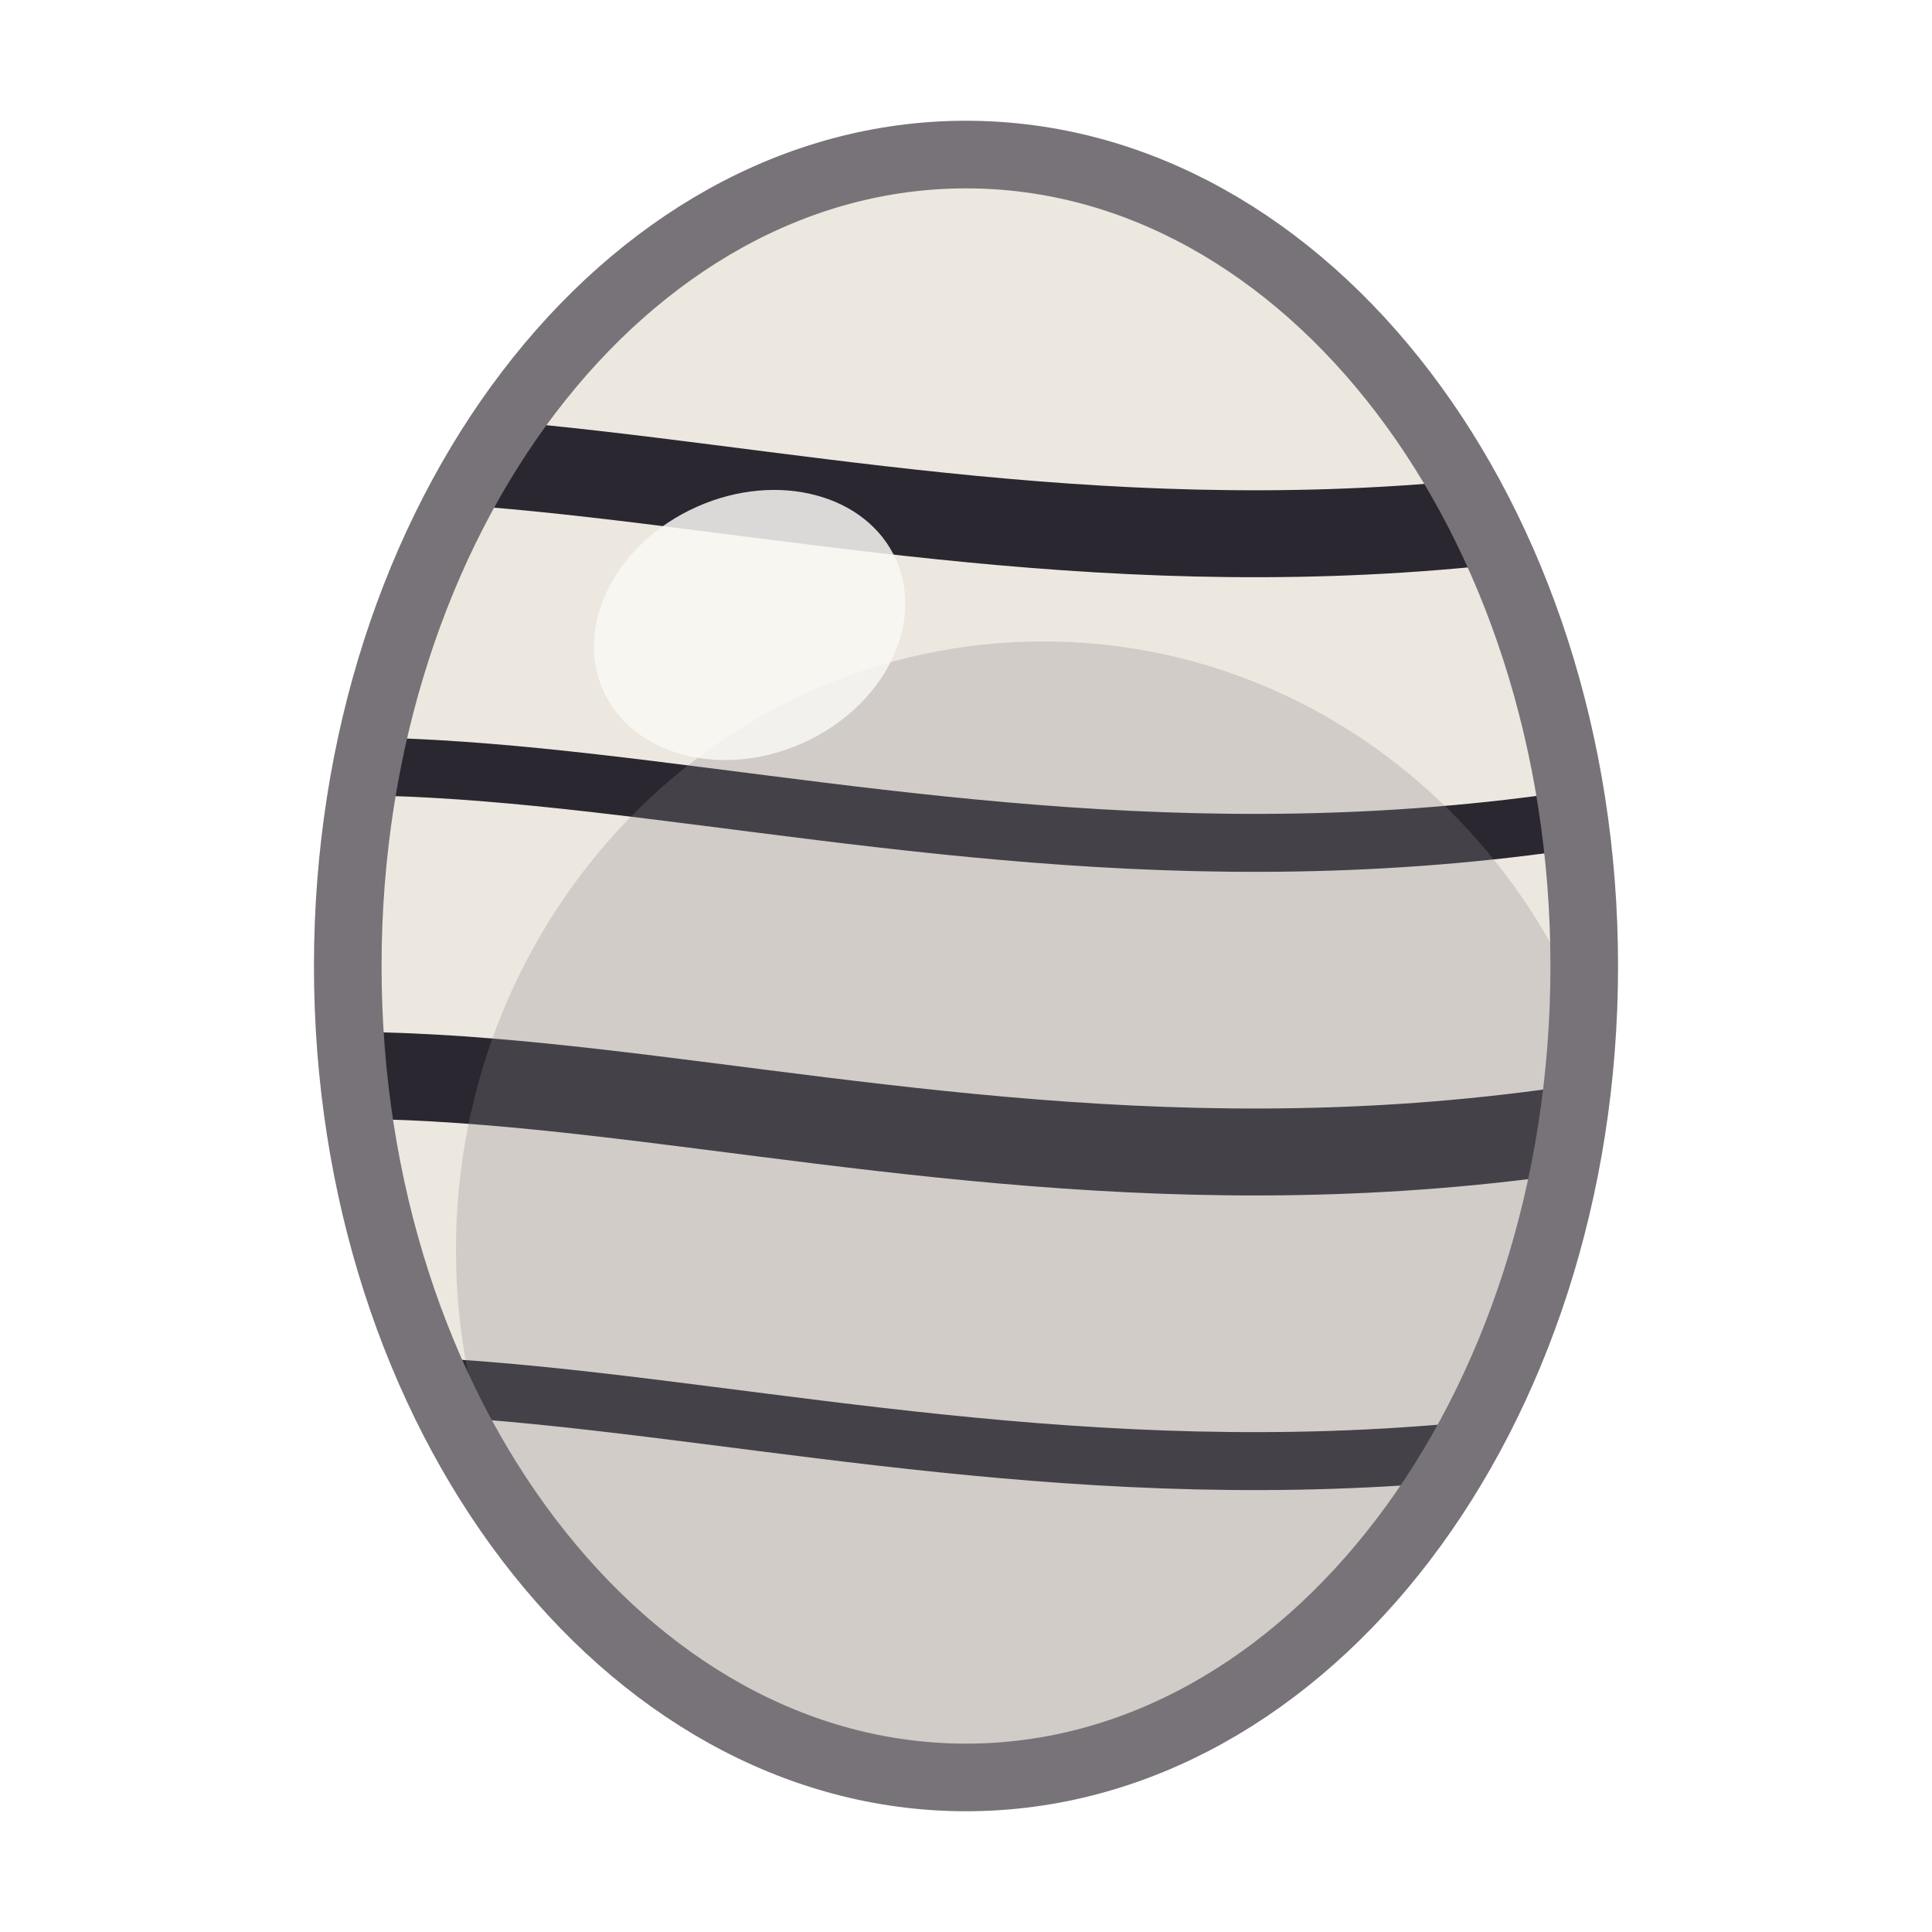
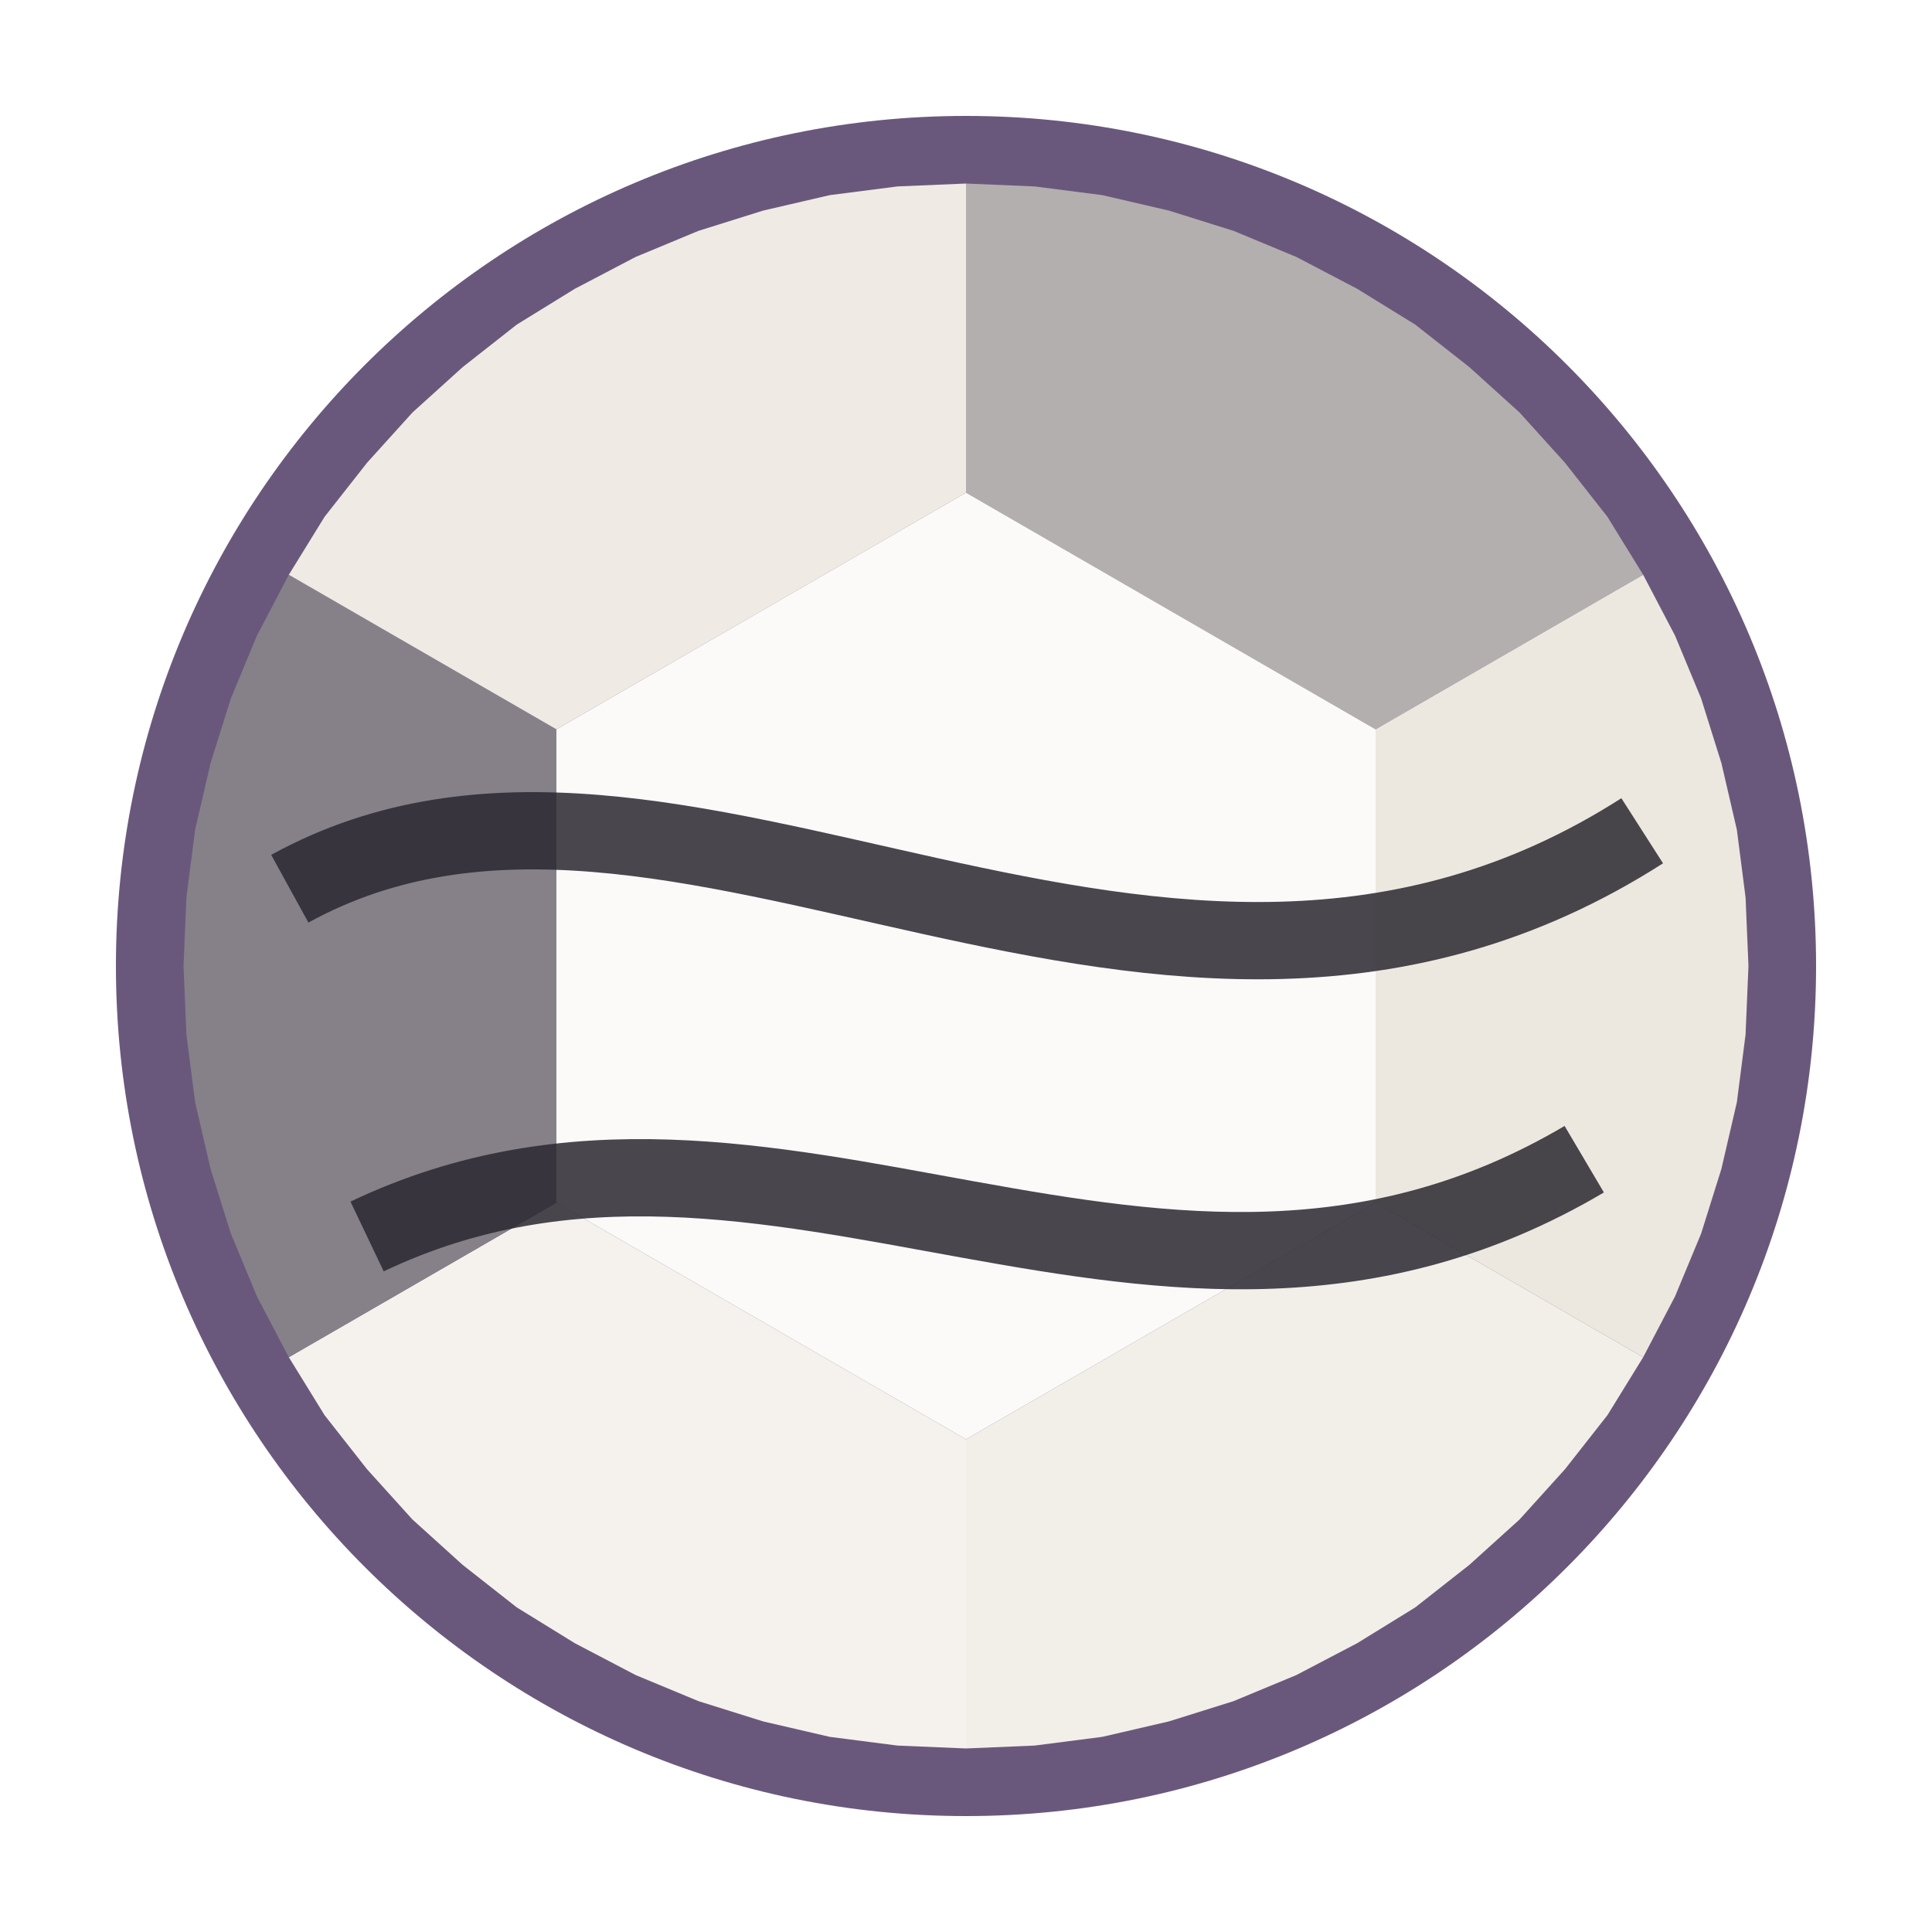
<svg xmlns="http://www.w3.org/2000/svg" viewBox="0 0 200 200" width="200" height="200">
-   <defs>
-     <clipPath id="cl-zebra-jasper">
-       <ellipse cx="100" cy="100" rx="64" ry="84" />
-     </clipPath>
-   </defs>
-   <ellipse cx="100" cy="100" rx="64" ry="84" fill="#ece8df" />
-   <g clip-path="url(#cl-zebra-jasper)">
-     <path d="M0,54 C 50,32 110,74 200,44" fill="none" stroke="#2a2730" stroke-width="9" />
-     <path d="M0,86 C 50,64 110,106 200,76" fill="none" stroke="#2a2730" stroke-width="6" />
-     <path d="M0,118 C 50,96 110,138 200,108" fill="none" stroke="#2a2730" stroke-width="9" />
-     <path d="M0,150 C 50,128 110,170 200,140" fill="none" stroke="#2a2730" stroke-width="6" />
-     <ellipse cx="108" cy="129.4" rx="60.8" ry="63.0" fill="#8b858a" opacity="0.28" />
-   </g>
-   <ellipse cx="77.6" cy="64.7" rx="16.6" ry="13.4" fill="#f9f8f5" opacity="0.85" transform="rotate(-24 77.6 64.7)" />
-   <ellipse cx="100" cy="100" rx="64" ry="84" fill="none" stroke="#787378" stroke-width="7" />
+   <circle cx="100" cy="100" r="88" fill="#6a587c" />
+   <polygon points="100.0,51.0 100.0,19.0 107.1,19.3 114.1,20.2 121.0,21.8 127.7,23.9 134.2,26.6 140.5,29.9 146.5,33.6 152.1,38.0 157.3,42.7 162.0,47.9 166.4,53.5 170.1,59.5 142.4,75.5" fill="#b4afaf" />
+   <polygon points="142.4,75.5 170.1,59.5 173.4,65.8 176.1,72.3 178.2,79.0 179.8,85.9 180.7,92.9 181.0,100.0 180.7,107.1 179.8,114.1 178.2,121.0 176.1,127.7 173.4,134.2 170.1,140.5 142.4,124.5" fill="#ece8df" />
+   <polygon points="142.4,124.5 170.1,140.5 166.4,146.5 162.0,152.1 157.3,157.3 152.1,162.0 146.5,166.4 140.5,170.1 134.2,173.4 127.7,176.1 121.0,178.2 114.1,179.8 107.1,180.7 100.0,181.0 100.0,149.0" fill="#f2efe9" />
+   <polygon points="100.0,149.0 100.0,181.0 92.9,180.7 85.9,179.8 79.0,178.2 72.3,176.1 65.8,173.4 59.5,170.1 53.5,166.4 47.9,162.0 42.7,157.3 38.0,152.1 33.6,146.5 29.9,140.5 57.6,124.5" fill="#f5f2ed" />
+   <polygon points="57.6,124.5 29.9,140.5 26.6,134.2 23.9,127.7 21.8,121.0 20.2,114.1 19.3,107.1 19.0,100.0 19.3,92.9 20.2,85.9 21.8,79.0 23.9,72.3 26.6,65.8 29.9,59.5 57.6,75.5" fill="#868189" />
+   <polygon points="57.6,75.5 29.9,59.5 33.6,53.5 38.0,47.9 42.7,42.7 47.9,38.0 53.5,33.6 59.5,29.9 65.8,26.6 72.3,23.9 79.0,21.8 85.9,20.2 92.9,19.3 100.0,19.0 100.0,51.0" fill="#efebe4" />
+   <polygon points="100.0,51.0 142.4,75.5 142.4,124.5 100.0,149.0 57.6,124.5 57.6,75.5" fill="#fbfaf8" />
+   <path d="M30,92 C 70,70 120,118 170,86 M38,128 C 80,108 120,146 164,120" fill="none" stroke="#2a2730" stroke-width="8" opacity=".85" />
</svg>
